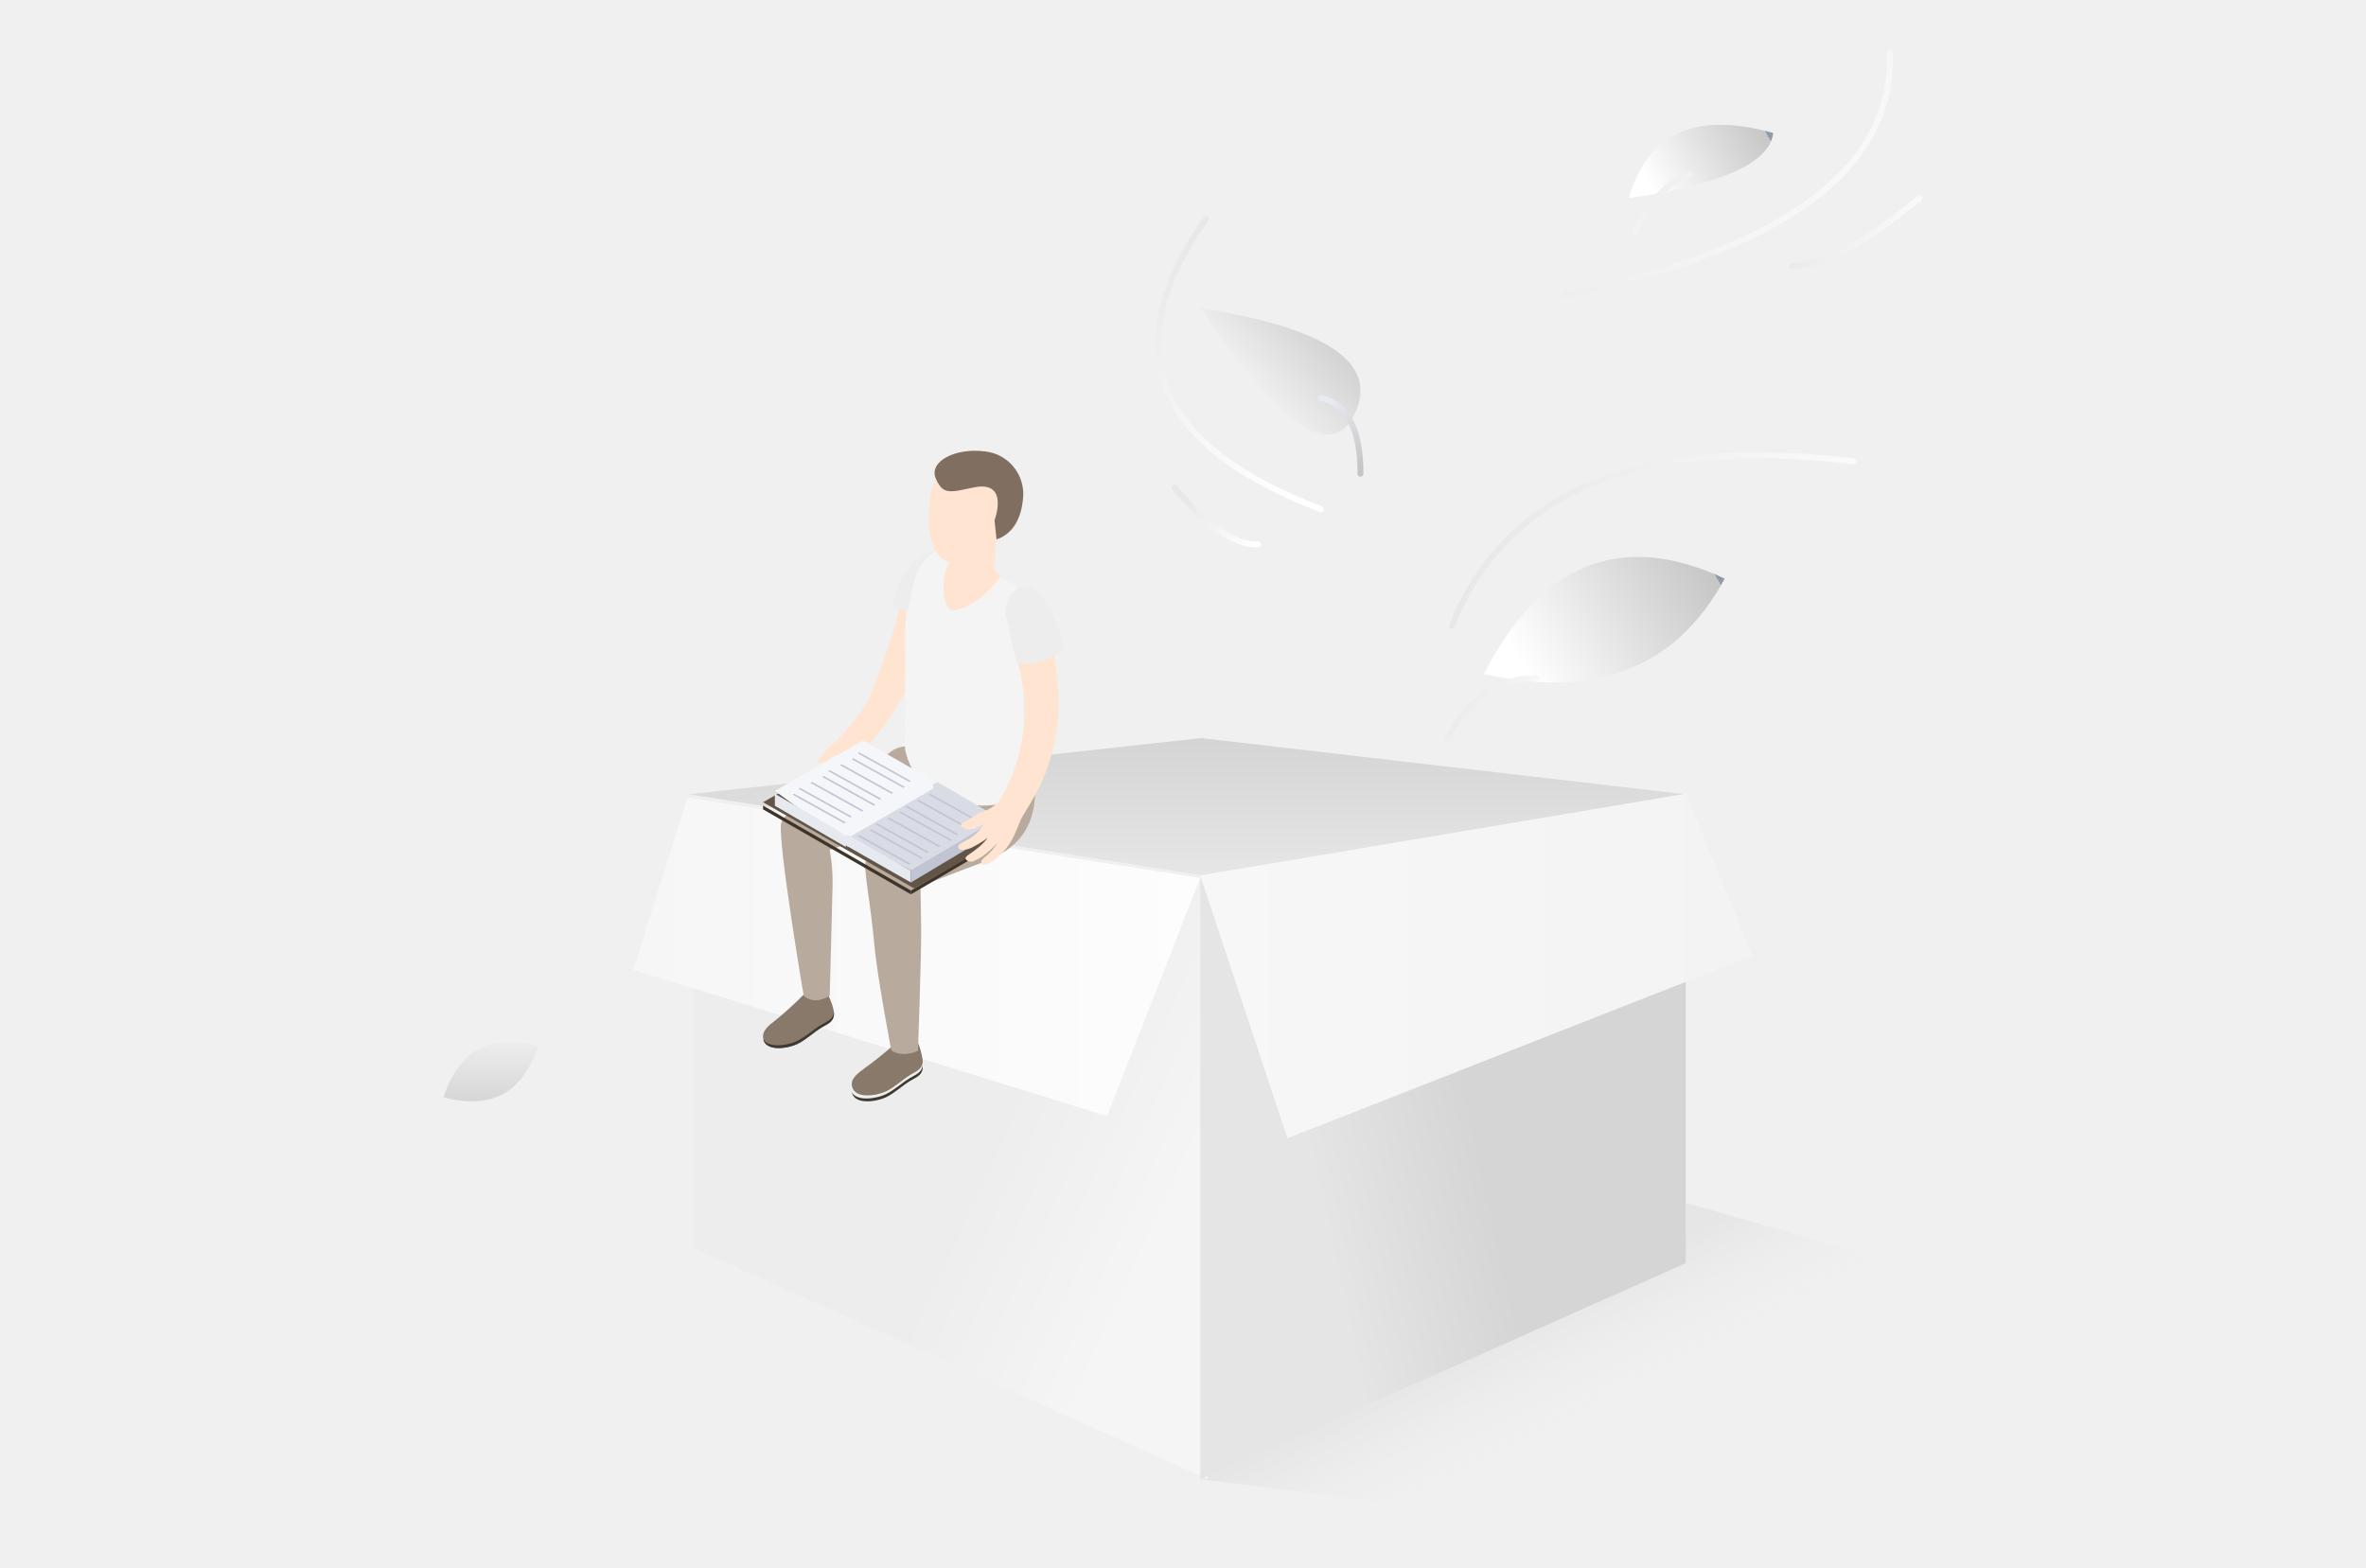
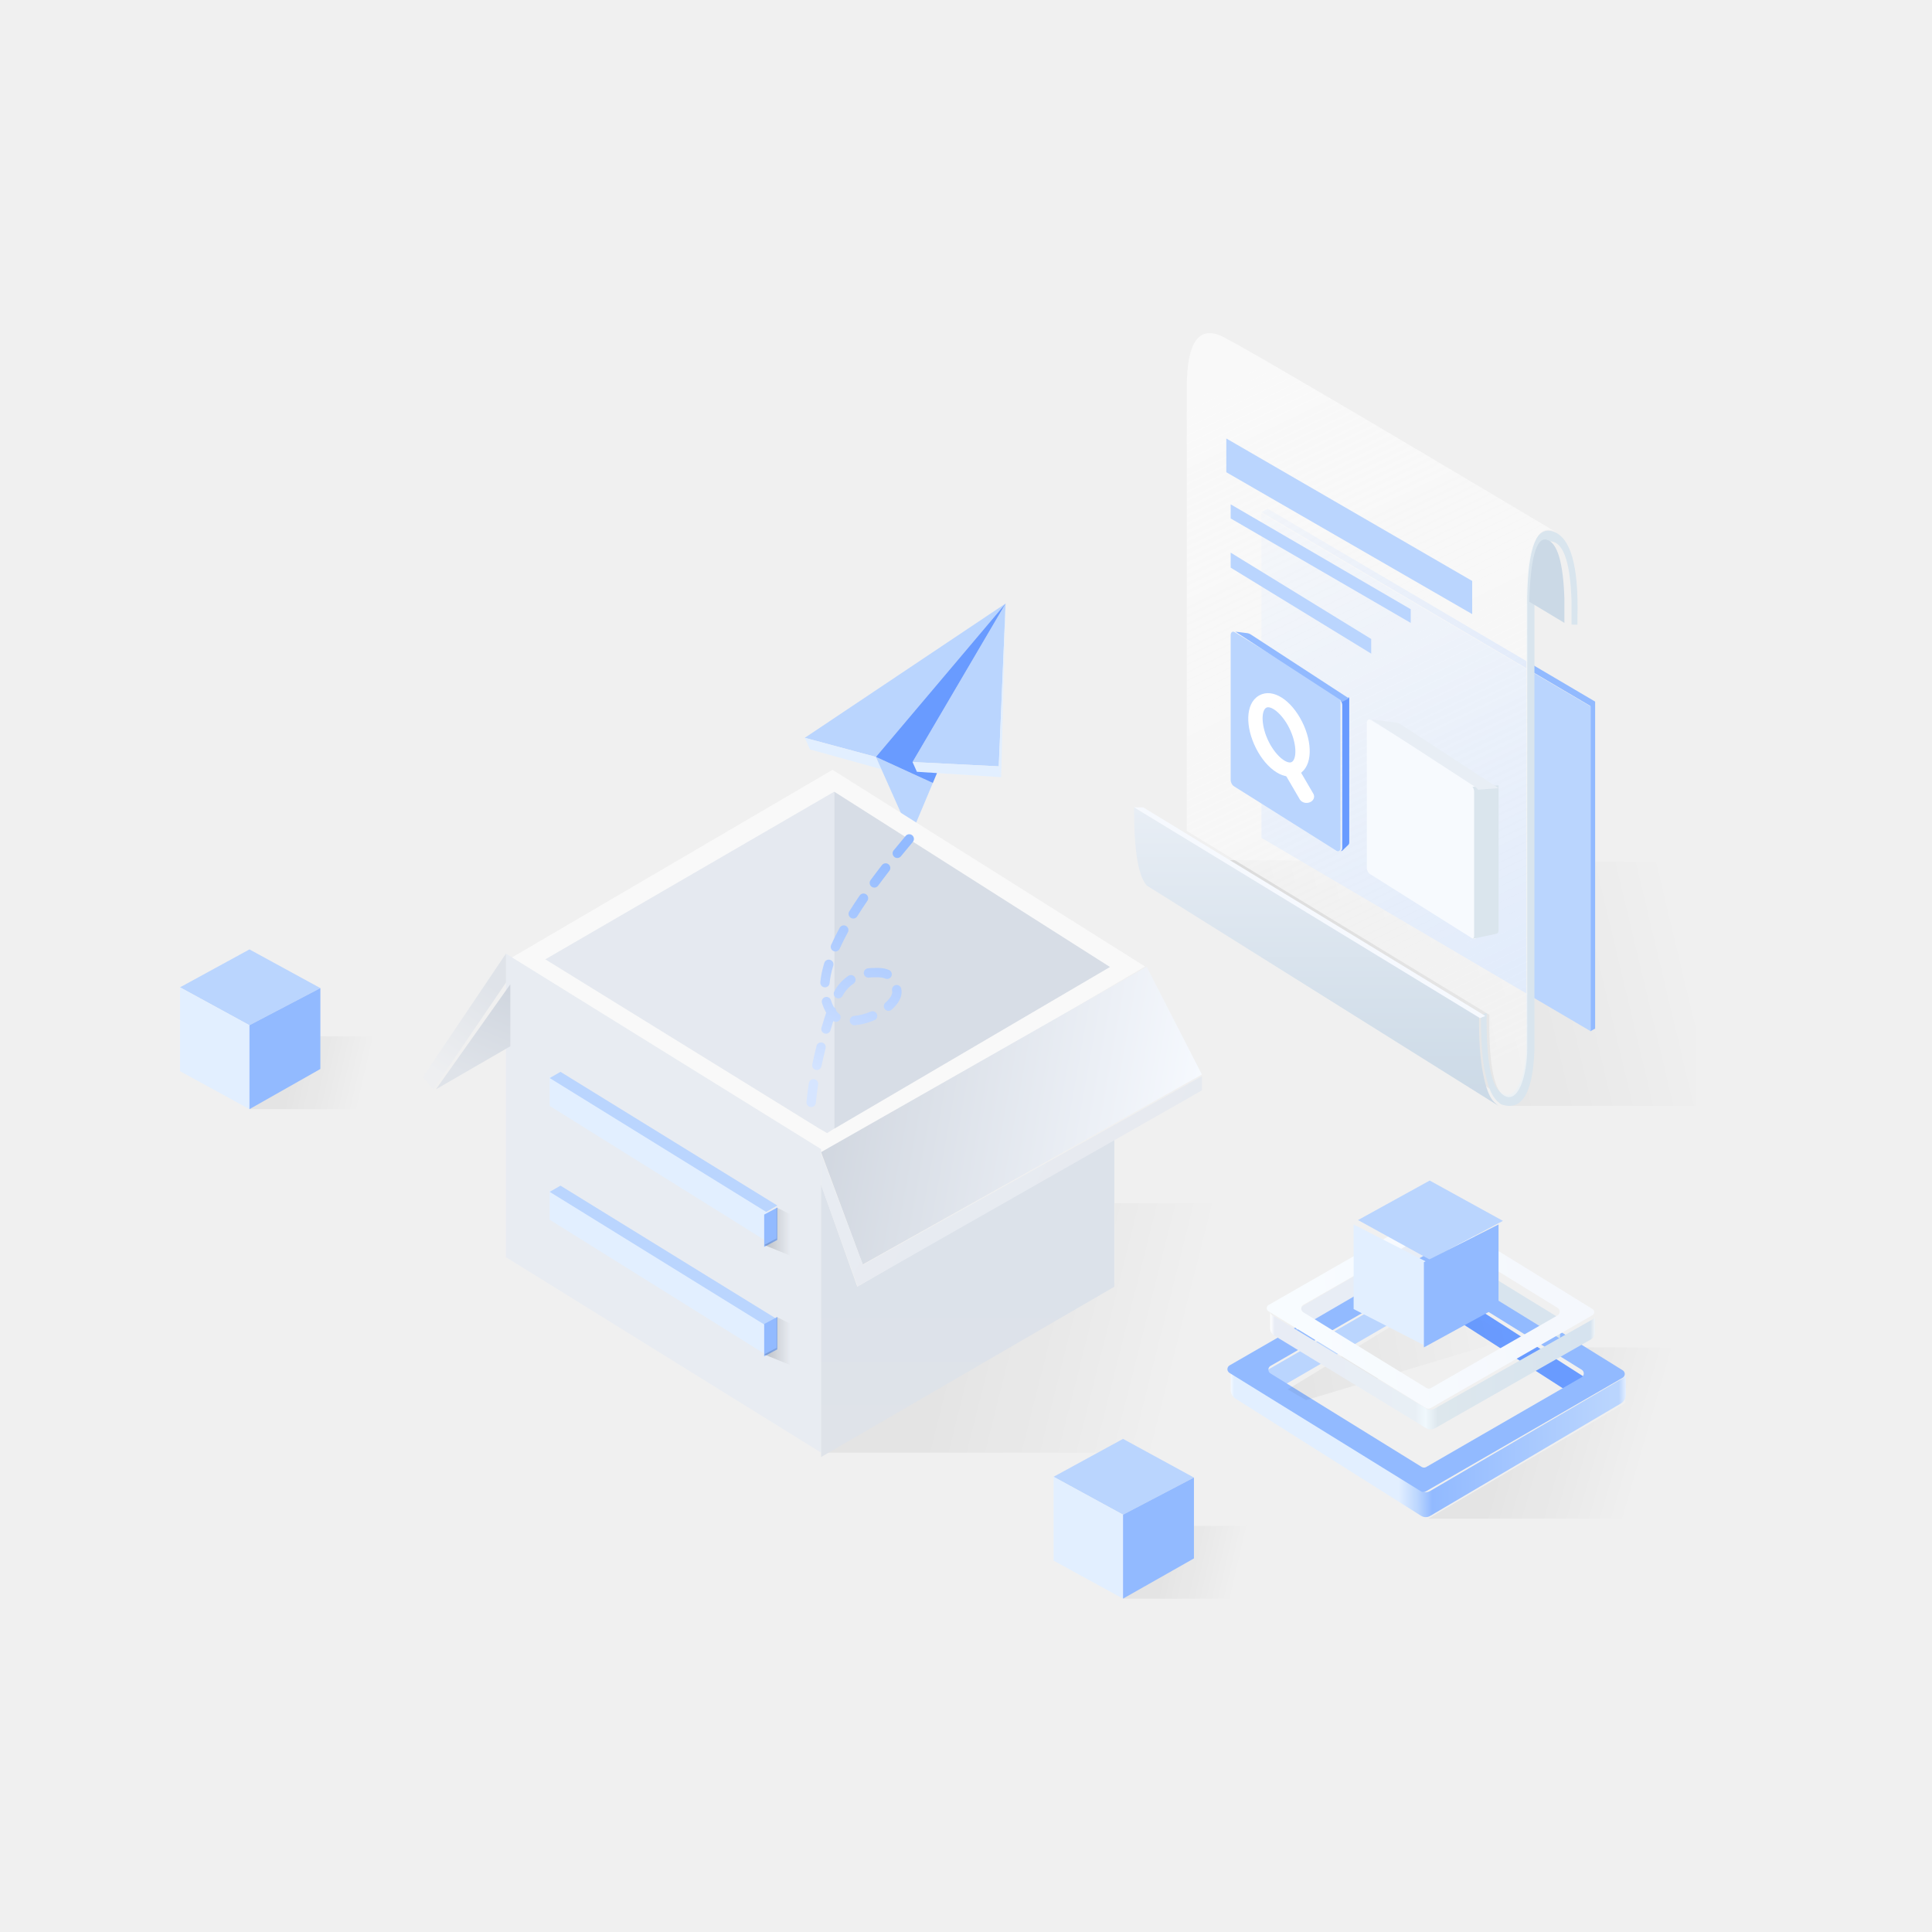
- <svg xmlns="http://www.w3.org/2000/svg" width="400px" height="265px" viewBox="0 0 400 265" version="1.1">
+ <svg xmlns="http://www.w3.org/2000/svg" width="300px" height="300px" viewBox="0 0 440 440" version="1.1">
  <defs>
-     <linearGradient x1="50%" y1="58.1%" x2="29.06%" y2="41.9%" id="linearGradient-1">
-       <stop stop-color="#F2F2F2" stop-opacity="0" offset="0%" />
-       <stop stop-color="#E4E4E4" stop-opacity="0.8" offset="100%" />
+     <linearGradient x1="0%" y1="61.454%" x2="100%" y2="50%" id="linearGradient-1">
+       <stop stop-color="#000000" stop-opacity="0.1" offset="0%" />
+       <stop stop-color="#000000" stop-opacity="0" offset="100%" />
    </linearGradient>
-     <linearGradient x1="68.701%" y1="100%" x2="37.125%" y2="0%" id="linearGradient-2">
+     <linearGradient x1="50%" y1="0%" x2="50%" y2="100%" id="linearGradient-2">
+       <stop stop-color="#E8EEF5" offset="0%" />
+       <stop stop-color="#CBD9E6" offset="100%" />
+     </linearGradient>
+     <linearGradient x1="38.347%" y1="0%" x2="61.653%" y2="100%" id="linearGradient-3">
+       <stop stop-color="#F9F9F9" offset="0%" />
+       <stop stop-color="#F9F9F9" stop-opacity="0.6" offset="100%" />
+     </linearGradient>
+     <linearGradient x1="24.464%" y1="52.016%" x2="66.706%" y2="56.877%" id="linearGradient-4">
+       <stop stop-color="#000000" stop-opacity="0.05" offset="0%" />
+       <stop stop-color="#000000" stop-opacity="0" offset="100%" />
+     </linearGradient>
+     <linearGradient x1="50%" y1="50%" x2="50%" y2="90.523%" id="linearGradient-5">
+       <stop stop-color="#DCE2EA" offset="0%" />
+       <stop stop-color="#DFE3E9" offset="100%" />
+     </linearGradient>
+     <linearGradient x1="0%" y1="40.032%" x2="100%" y2="53.987%" id="linearGradient-6">
+       <stop stop-color="#D0D6DF" offset="0%" />
+       <stop stop-color="#F7FAFF" offset="100%" />
+     </linearGradient>
+     <linearGradient x1="6.47%" y1="34.78%" x2="107.98%" y2="62.193%" id="linearGradient-7">
+       <stop stop-color="#E8ECF2" offset="0%" />
+       <stop stop-color="#E6E9EF" offset="100%" />
+     </linearGradient>
+     <linearGradient x1="66.608%" y1="15.846%" x2="33.63%" y2="95.086%" id="linearGradient-8">
+       <stop stop-color="#DFE3E9" offset="0%" />
+       <stop stop-color="#EEEFF1" offset="99.94%" />
+     </linearGradient>
+     <linearGradient x1="75.087%" y1="0%" x2="50%" y2="88.241%" id="linearGradient-9">
+       <stop stop-color="#D0D6DF" offset="0%" />
+       <stop stop-color="#DFE3E9" offset="100%" />
+     </linearGradient>
+     <linearGradient x1="20.018%" y1="50%" x2="100%" y2="50%" id="linearGradient-10">
+       <stop stop-color="#000000" stop-opacity="0.15" offset="0%" />
+       <stop stop-color="#000000" stop-opacity="0" offset="100%" />
+     </linearGradient>
+     <linearGradient x1="76.089%" y1="0%" x2="27.16%" y2="98.138%" id="linearGradient-11">
+       <stop stop-color="#92BAFF" offset="0%" />
+       <stop stop-color="#D6E5FF" offset="100%" />
+     </linearGradient>
+     <linearGradient x1="24.464%" y1="52.622%" x2="66.706%" y2="58.943%" id="linearGradient-12">
+       <stop stop-color="#000000" stop-opacity="0.05" offset="0%" />
+       <stop stop-color="#000000" stop-opacity="0" offset="100%" />
+     </linearGradient>
+     <linearGradient x1="0%" y1="45.177%" x2="100%" y2="44.932%" id="linearGradient-13">
+       <stop stop-color="#F7FBFF" offset="0%" />
+       <stop stop-color="#E2EFFF" offset="1.026%" />
+       <stop stop-color="#E2EFFF" offset="2.489%" />
+       <stop stop-color="#E2EFFF" offset="42.424%" />
+       <stop stop-color="#BAD5FE" offset="47.334%" />
+       <stop stop-color="#92BAFF" offset="50.9%" />
+       <stop stop-color="#BAD5FE" offset="96.499%" />
+       <stop stop-color="#BAD5FE" offset="98.241%" />
+       <stop stop-color="#E3EEFF" offset="100%" />
+     </linearGradient>
+     <linearGradient x1="0%" y1="57.396%" x2="100%" y2="50%" id="linearGradient-14">
+       <stop stop-color="#000000" stop-opacity="0.05" offset="0%" />
+       <stop stop-color="#000000" stop-opacity="0" offset="100%" />
+     </linearGradient>
+     <linearGradient x1="0%" y1="12.227%" x2="100%" y2="12.227%" id="linearGradient-15">
      <stop stop-color="#FFFFFF" offset="0%" />
-       <stop stop-color="#E8E8E8" offset="100%" />
+       <stop stop-color="#E8ECF5" offset="1.352%" />
+       <stop stop-color="#E8EFF5" offset="44.545%" />
+       <stop stop-color="#F0F8FD" offset="47.789%" />
+       <stop stop-color="#DDE7ED" offset="51.563%" />
+       <stop stop-color="#D6E3EF" offset="98.565%" />
+       <stop stop-color="#EFF4F7" offset="100%" />
    </linearGradient>
-     <linearGradient x1="109.293%" y1="73.391%" x2="9.178%" y2="26.609%" id="linearGradient-3">
-       <stop stop-color="#FFFFFF" offset="0%" />
-       <stop stop-color="#E8E8E8" offset="100%" />
+     <linearGradient x1="84.18%" y1="50%" x2="9.696%" y2="54.754%" id="linearGradient-16">
+       <stop stop-color="#F5F8FD" offset="0%" />
+       <stop stop-color="#F8FCFF" offset="100%" />
    </linearGradient>
-     <linearGradient x1="109.293%" y1="77.741%" x2="9.178%" y2="22.259%" id="linearGradient-4">
-       <stop stop-color="#FFFFFF" offset="0%" />
-       <stop stop-color="#E8E8E8" offset="100%" />
-     </linearGradient>
-     <linearGradient x1="109.293%" y1="64.357%" x2="9.178%" y2="35.643%" id="linearGradient-5">
-       <stop stop-color="#FFFFFF" offset="0%" />
-       <stop stop-color="#E8E8E8" offset="100%" />
-     </linearGradient>
-     <linearGradient x1="109.293%" y1="59.035%" x2="9.178%" y2="40.965%" id="linearGradient-6">
-       <stop stop-color="#FFFFFF" offset="0%" />
-       <stop stop-color="#E8E8E8" offset="100%" />
-     </linearGradient>
-     <linearGradient x1="8.415%" y1="79.569%" x2="102.03%" y2="12.723%" id="linearGradient-7">
-       <stop stop-color="#FFFFFF" offset="0%" />
-       <stop stop-color="#C6C6C6" offset="100%" />
-       <stop stop-color="#909AA9" offset="100%" />
-     </linearGradient>
-     <linearGradient x1="8.415%" y1="62.173%" x2="102.03%" y2="34.653%" id="linearGradient-8">
-       <stop stop-color="#FFFFFF" offset="0%" />
-       <stop stop-color="#C6C6C6" offset="100%" />
-       <stop stop-color="#909AA9" offset="100%" />
-     </linearGradient>
-     <linearGradient x1="8.415%" y1="62.826%" x2="102.03%" y2="33.831%" id="linearGradient-9">
-       <stop stop-color="#FFFFFF" offset="0%" />
-       <stop stop-color="#C6C6C6" offset="100%" />
-       <stop stop-color="#909AA9" offset="100%" />
-     </linearGradient>
-     <linearGradient x1="109.293%" y1="73.636%" x2="9.178%" y2="26.364%" id="linearGradient-10">
-       <stop stop-color="#FFFFFF" offset="0%" />
-       <stop stop-color="#E8E8E8" offset="100%" />
-     </linearGradient>
-     <linearGradient x1="104.522%" y1="100%" x2="12.463%" y2="0%" id="linearGradient-11">
-       <stop stop-color="#FFFFFF" offset="0%" />
-       <stop stop-color="#E8E8E8" offset="100%" />
-     </linearGradient>
-     <linearGradient x1="66.026%" y1="100%" x2="38.967%" y2="0%" id="linearGradient-12">
-       <stop stop-color="#C6C6C6" offset="0%" />
-       <stop stop-color="#E7EAF0" offset="100%" />
-     </linearGradient>
-     <linearGradient x1="50%" y1="0%" x2="50%" y2="100%" id="linearGradient-13">
-       <stop stop-color="#EDEDED" offset="0%" />
-       <stop stop-color="#D6D6D6" offset="100%" />
-     </linearGradient>
-     <linearGradient x1="57.781%" y1="50%" x2="88.204%" y2="68.504%" id="linearGradient-14">
-       <stop stop-color="#EDEDED" offset="0%" />
-       <stop stop-color="#F6F5F5" offset="100%" />
-     </linearGradient>
-     <linearGradient x1="24.656%" y1="59.938%" x2="57.275%" y2="50%" id="linearGradient-15">
-       <stop stop-color="#E6E5E5" offset="0%" />
-       <stop stop-color="#D5D5D5" offset="100%" />
-     </linearGradient>
-     <linearGradient x1="58.15%" y1="142.041%" x2="58.15%" y2="-46.437%" id="linearGradient-16">
-       <stop stop-color="#EEEEEE" offset="0%" />
-       <stop stop-color="#CCCCCC" offset="100%" />
-     </linearGradient>
-     <linearGradient x1="100%" y1="50%" x2="0.093%" y2="50%" id="linearGradient-17">
-       <stop stop-color="#FDFDFD" offset="0.093%" />
-       <stop stop-color="#F6F6F6" offset="100%" />
-     </linearGradient>
-     <linearGradient x1="0%" y1="50%" x2="100%" y2="50%" id="linearGradient-18">
-       <stop stop-color="#F7F7F7" offset="0%" />
-       <stop stop-color="#F3F3F3" offset="100%" />
+     <linearGradient x1="24.464%" y1="51.673%" x2="66.706%" y2="55.707%" id="linearGradient-17">
+       <stop stop-color="#000000" stop-opacity="0.05" offset="0%" />
+       <stop stop-color="#000000" stop-opacity="0" offset="100%" />
    </linearGradient>
  </defs>
-   <g id="页面规范" stroke="none" stroke-width="1" fill="none" fill-rule="evenodd">
-     <g id="页面规范/空状态/暂无数据" transform="translate(-640, -352)">
-       <g id="编组-3" transform="translate(640, 352)">
-         <rect id="矩形" x="0" y="0" width="400" height="260" />
-         <polygon id="路径-2" fill="url(#linearGradient-1)" points="203.002 250.096 314.507 264.5 354.864 223.392 284.995 203.377" />
-         <g id="编组-50" transform="translate(75, 9)">
-           <g id="编组-2" transform="translate(120.7917, 0)">
-             <path d="M8.051,28.066 C-7.244,49.968 -0.747,66.315 27.542,77.107" id="路径-2" stroke="url(#linearGradient-2)" stroke-linecap="round" />
-             <path d="M2.788,73.417 C7.965,79.851 12.668,83.067 16.897,83.067" id="路径-3" stroke="url(#linearGradient-3)" stroke-linecap="round" />
-             <path d="M123.697,0 C124.389,19.467 106.096,33.098 68.816,40.893" id="路径-4" stroke="url(#linearGradient-4)" stroke-linecap="round" />
-             <path d="M128.669,24.496 C119.523,32.162 112.37,35.995 107.21,35.995" id="路径-5" stroke="url(#linearGradient-5)" stroke-linecap="round" />
-             <path d="M117.529,69.008 C81.528,64.662 58.903,73.933 49.653,96.821" id="路径-6" stroke="url(#linearGradient-6)" stroke-linecap="round" />
-             <path d="M7.211,43.11 C28.478,46.442 37.183,52.326 33.327,60.762 C29.47,69.199 20.765,63.315 7.211,43.11 Z" id="路径-7" fill="url(#linearGradient-7)" fill-rule="nonzero" />
-             <path d="M79.591,24.496 C82.703,13.48 90.835,9.808 103.987,13.48 C103.42,18.534 95.288,22.206 79.591,24.496 Z" id="路径-8" fill="url(#linearGradient-8)" fill-rule="nonzero" />
-             <path d="M55.07,104.967 C64.782,86.078 78.355,80.699 95.789,88.83 C87.657,103.875 74.084,109.253 55.07,104.967 Z" id="路径-9" fill="url(#linearGradient-9)" fill-rule="nonzero" />
-             <path d="M48.906,116.007 C52.517,109.114 57.53,105.667 63.944,105.667" id="路径-12" stroke="url(#linearGradient-10)" stroke-linecap="round" />
-             <path d="M80.566,30.246 C82.946,25.144 86.078,21.878 89.962,20.447" id="路径-10" stroke="url(#linearGradient-11)" stroke-linecap="round" />
-             <path d="M27.542,58.271 C31.99,59.302 34.214,63.58 34.214,71.106" id="路径-11" stroke="url(#linearGradient-12)" stroke-linecap="round" />
-           </g>
-           <path d="M10.038,175.995 C5.631,178.382 0,176.514 0,176.514 C0,176.514 1.513,170.777 5.919,168.389 C10.326,166.004 15.957,167.872 15.957,167.872 C15.957,167.872 14.444,173.609 10.038,175.995 Z" id="路径" fill="url(#linearGradient-13)" fill-rule="nonzero" />
-           <g id="编组-49" transform="translate(32.06735, 115.7948)" fill-rule="nonzero">
-             <polygon id="路径" fill="url(#linearGradient-14)" points="10.024 10.024 10.024 86.139 97.108 125.301 97.108 23.73" />
-             <polygon id="路径" fill="url(#linearGradient-15)" points="177.928 10.024 95.855 23.73 95.855 125.301 177.928 88.788" />
-             <polygon id="路径" fill="url(#linearGradient-16)" points="95.995 0 9.398 9.508 95.995 23.181 177.928 9.508" />
-             <polygon id="路径" fill="url(#linearGradient-17)" points="9.166 10.024 0 39.183 80.091 63.904 95.855 23.649" />
-             <polygon id="路径" fill="url(#linearGradient-18)" points="95.855 23.251 110.6 67.663 189.205 36.788 177.949 9.398" />
-           </g>
-           <g id="编组" transform="translate(54, 67.21423)" fill-rule="nonzero">
-             <path d="M21.894,44.461 C20.063,47.402 18.131,49.378 15.674,51.845 C15.322,52.191 14.427,51.891 14.04,51.781 C13.342,51.585 12.936,51.319 12.179,51.608 C11.756,51.8 11.345,52.018 10.95,52.26 C10.34,52.596 9.683,52.845 9,53 C9.214,52.601 9.453,52.215 9.716,51.845 C10.837,50.262 12.477,49.158 13.747,47.679 C15.113,46.107 16.359,44.44 17.475,42.693 C19.026,39.608 20.713,34.472 21.411,32.438 C22.604,29.006 23.719,23.928 24.572,21.548 C25.425,19.167 26.958,18.341 28.467,18.081 C30.256,17.775 31.335,18.295 30.906,20.317 C30.16,23.876 26.534,37.638 21.894,44.461 Z" id="路径" fill="#FFE5D1" />
-             <path d="M26.054,100.001 C24.613,101.108 22.491,100.1 22.383,100.205 C20.691,101.721 18.918,103.149 17.07,104.484 C16.172,105.17 14.783,106.083 15.029,107.395 C15.48,109.742 19.363,109.022 20.827,108.303 C22.291,107.583 23.492,106.393 24.876,105.535 C25.865,104.938 26.837,104.633 26.992,103.421 C27.089,102.718 26.305,99.951 26.054,100.001 Z" id="路径" fill="#88796A" />
-             <path d="M26.978,104 C26.789,105.154 25.83,105.474 24.836,106.059 C23.424,106.909 22.178,108.124 20.708,108.819 C19.347,109.482 15.953,110.139 15,108.466 C15.517,110.724 19.353,110.017 20.805,109.305 C22.258,108.593 23.481,107.401 24.871,106.545 C25.864,105.949 26.841,105.645 26.996,104.436 C27.005,104.291 26.999,104.144 26.978,104 Z" id="路径" fill="#403932" />
-             <path d="M10.879,92.007 C9.444,93.184 6.923,91.898 6.814,92.007 C5.318,93.535 3.734,94.974 2.07,96.315 C1.172,97.022 -0.217,97.969 0.029,99.337 C0.48,101.772 4.362,101.02 5.831,100.279 C7.3,99.538 8.489,98.297 9.879,97.406 C10.868,96.792 11.839,96.47 11.994,95.218 C12.085,94.483 11.136,91.978 10.879,92.007 Z" id="路径" fill="#88796A" />
-             <path d="M11.978,95 C11.788,96.158 10.829,96.472 9.836,97.063 C8.423,97.906 7.177,99.125 5.708,99.82 C4.347,100.482 0.953,101.138 0,99.467 C0.523,101.723 4.352,101.017 5.805,100.311 C7.258,99.605 8.481,98.408 9.87,97.553 C10.864,96.963 11.84,96.654 11.995,95.452 C12.005,95.301 12,95.15 11.978,95 Z" id="路径" fill="#403932" />
-             <path d="M45.665,53.541 C47.297,63.728 42.741,67.527 36.893,69.695 C32.659,71.25 26.606,73.646 26.606,73.646 C26.606,73.646 26.688,75.885 26.735,80.899 C26.776,85.318 26.197,101.454 26.197,101.454 C26.197,101.454 23.758,102.717 21.688,101.402 C21.688,101.402 19.314,89.041 18.811,83.471 C18.126,75.908 16.968,70.964 17.354,69.339 C17.694,67.901 25.963,63.839 28.583,61.665 L11.267,67.469 C11.611,69.346 11.777,71.252 11.764,73.161 C11.606,79.158 11.278,92.138 11.278,92.138 C11.278,92.138 8.898,93.856 6.875,92.173 C6.875,92.173 2.518,66.457 3.044,63.068 C3.547,59.836 18.834,53.237 21.495,50.964 C22.448,50.194 23.682,49.863 24.893,50.052 L45.665,53.541 Z" id="路径" fill="#B8AB9D" />
-             <path d="M39.335,15 C39.335,15 39.099,19.814 39.2,20.22 C39.302,20.626 41.342,22.059 41.938,22.54 C42.533,23.021 38.711,26.936 36.879,27.812 C35.047,28.688 29.139,26.38 29.01,23.393 C28.881,20.406 30.022,17.906 30.921,17.778 C31.82,17.651 39.335,15 39.335,15 Z" id="路径" fill="#FFE5D1" />
-             <path d="M40.13,21.295 C40.13,21.295 36.615,26.577 31.678,27.058 C30.125,25.527 29.985,20.069 32.134,18.325 C32.134,18.325 30.16,16.729 28.807,17.04 C27.355,17.92 26.273,19.302 25.767,20.925 C24.509,24.547 23.914,28.366 24.01,32.199 C24.092,37.37 24.01,50.44 24.01,50.44 C24.01,50.44 24.748,55.434 29.194,57.923 C32.752,59.935 36.941,60.512 40.909,59.537 C43.404,58.95 44.33,57.553 45.191,55.739 C44.968,52.118 43.533,44.659 44.136,40.105 C44.74,35.551 45.7,32.147 45.952,28.461 C46.204,24.775 45.466,24.858 43.609,23.543 C42.505,22.711 41.342,21.959 40.13,21.295 L40.13,21.295 Z" id="路径" fill="#F4F4F4" />
-             <polygon id="路径" fill="#3F3429" points="41 65 40.994 65.639 25 75 25 74.361" />
-             <polygon id="路径" fill="#3F3429" points="25 74.365 25 75 0 60.635 0.006 60" />
-             <polygon id="路径" fill="#625547" points="42 64.568 25.556 74 0 59.432 16.438 50" />
-             <polygon id="路径" fill="#DADCE5" points="40 62.182 25.058 71 14 65.175 29.474 56" />
-             <path d="M28.703,56.519 L29,57.787 L13.578,66 L2,57.517 L16.897,49 L27.629,55.097 C28.174,55.402 28.563,55.918 28.703,56.519 L28.703,56.519 Z" id="路径" fill="#F4F6F9" />
-             <polygon id="路径" fill="#DADCE5" points="29 57 28.994 58.942 14.317 67 14 65.678" />
-             <path d="M25,71.012 L25,73 L13,66.154 L13,66.154 C12.997,65.742 13.219,65.36 13.58,65.154 C13.941,64.948 14.386,64.949 14.746,65.157 L25,71.012 Z" id="路径" fill="#E6E9EF" />
-             <path d="M14,66.063 L14,67 L2,60.026 L2,58 L13.063,64.432 C13.643,64.768 14,65.39 14,66.063 Z" id="路径" fill="#E6E9EF" />
-             <polygon id="路径" fill="#C1C4D3" points="24 56.849 23.727 57 15 52.157 15.14 52.078 15.273 52" />
-             <polygon id="路径" fill="#C1C4D3" points="25 55.843 24.727 56 16 51.151 16.134 51.078 16.273 51" />
-             <polygon id="路径" fill="#C1C4D3" points="22 57.844 21.715 58 13 53.156 13.145 53.078 13.285 53" />
-             <polygon id="路径" fill="#C1C4D3" points="20 58.843 19.721 59 11 54.151 11.134 54.078 11.273 54" />
-             <polygon id="路径" fill="#C1C4D3" points="19 59.843 18.721 60 10 55.157 10.139 55.078 10.279 55" />
-             <polygon id="路径" fill="#C1C4D3" points="17 60.844 16.721 61 8 56.156 8.145 56.078 8.285 56" />
-             <polygon id="路径" fill="#C1C4D3" points="15 61.843 14.721 62 6 57.151 6.139 57.073 6.279 57" />
-             <polygon id="路径" fill="#C1C4D3" points="14 62.838 13.721 63 5 58.156 5.139 58.078 5.279 58" />
-             <polygon id="路径" fill="#C1C4D3" points="37 62.849 36.721 63 28 58.151 28.14 58.073 28.279 58" />
-             <polygon id="路径" fill="#C1C4D3" points="35 63.843 34.715 64 26 59.157 26.139 59.078 26.279 59" />
-             <polygon id="路径" fill="#C1C4D3" points="33 64.843 32.727 65 24 60.157 24.14 60.078 24.279 60" />
-             <polygon id="路径" fill="#C1C4D3" points="32 65.849 31.727 66 23 61.151 23.145 61.073 23.279 61" />
-             <polygon id="路径" fill="#C1C4D3" points="28 67.843 27.727 68 19 63.157 19.134 63.078 19.273 63" />
-             <polygon id="路径" fill="#C1C4D3" points="30 66.843 29.715 67 21 62.157 21.139 62.078 21.279 62" />
-             <polygon id="路径" fill="#C1C4D3" points="27 68.843 26.727 69 18 64.151 18.14 64.073 18.279 64" />
-             <polygon id="路径" fill="#C1C4D3" points="25 69.843 24.715 70 16 65.157 16.139 65.078 16.285 65" />
-             <polygon id="路径" fill="#C1C4D3" points="40 62 40 64.015 25 73 25 70.985" />
-             <path d="M34.357,62.577 C35.243,62.155 35.889,61.513 37.181,61.009 C38.085,60.731 38.906,60.247 39.575,59.598 C40.454,58.759 41.902,55.595 42.937,52.505 C43.967,49.024 44.372,45.399 44.134,41.786 C43.697,37.453 42.082,31.373 41.675,28.908 C41.268,26.444 42.1,25.437 43.296,24.506 C44.703,23.43 46.647,23.927 47.682,27.398 C49.022,32.228 49.799,37.188 49.998,42.185 C50.039,45.896 49.447,49.588 48.245,53.113 C47.162,56.387 45.75,58.742 43.937,61.698 C43.446,62.502 43.284,63.219 42.531,64.862 C41.8,66.513 40.667,67.968 39.228,69.103 C37.965,69.982 37.367,70.103 37.074,69.936 C36.78,69.768 36.774,69.357 37.307,68.871 C38.2,68.192 38.962,67.366 39.557,66.43 C39.557,66.43 38.456,67.5 37.732,68.084 C37.091,68.608 36.381,69.046 35.62,69.386 C34.884,69.698 33.854,69.097 34.381,68.611 C34.908,68.125 35.44,67.899 36.493,67.014 C37.056,66.55 37.558,66.022 37.989,65.441 C37.251,65.99 36.469,66.481 35.65,66.91 C35.01,67.298 34.268,67.499 33.513,67.489 C33.124,67.489 32.652,66.951 33.382,66.436 C34.112,65.921 35.069,65.661 36.176,64.59 C36.984,63.815 37.439,63.161 37.211,63.144 C36.984,63.127 36.547,63.618 35.602,63.908 C34.656,64.197 33.639,63.908 33.519,63.433 C33.4,62.959 33.472,62.999 34.357,62.577 Z" id="路径" fill="#FFE5D1" />
-             <path d="M28.314,7.514 L28.314,7.514 C28.916,3.706 31.71,0.814 35.707,1.009 C37.76,1.122 39.683,2.034 41.049,3.544 C42.415,5.053 43.112,7.036 42.985,9.052 C42.852,11.396 41.609,13.543 39.626,14.853 C39.491,15.43 39.289,15.99 39.024,16.521 C37.609,18.147 33.335,19.153 32.101,18.981 C30.524,18.756 29.693,18.112 28.916,16.414 C27.574,13.399 28.019,9.401 28.314,7.514 Z" id="路径" fill="#FFE5D1" />
-             <path d="M39.481,15 L39.481,15 L39.133,11.758 C39.133,11.758 41.757,4.899 35.562,6.214 C31.477,7.085 30.428,7.46 29.207,4.691 C27.986,1.922 32.35,-0.576 37.558,0.117 C41.276,0.512 44.075,3.721 43.998,7.501 C43.884,9.543 43.314,13.667 39.481,15 Z" id="路径" fill="#806F61" />
-             <path d="M51,33.365 C51,33.365 47.377,36.815 43.087,35.82 C42.475,35.421 41,27.355 41,27.355 C41,27.355 41,22.885 44.58,23.002 C48.16,23.119 51,33.365 51,33.365 Z" id="路径" fill="#EDEDED" />
-             <path d="M24.524,27 C24.524,27 22.739,26.915 22,25.867 C22.133,24.123 24.414,17.493 29,17 C27.743,17.857 26.745,19.031 26.112,20.398 C25.298,22.413 24.524,27 24.524,27 Z" id="路径" fill="#EDEDED" />
-           </g>
+   <g id="暂无数据" stroke="none" stroke-width="1" fill="none" fill-rule="evenodd">
+     <g id="编组" transform="translate(41, 76)">
+       <g id="编组-3" transform="translate(217.1185, 0)">
+         <path d="M86.361,175.861 L128.163,175.861 C128.163,138.853 128.163,120.35 128.163,120.35 C128.163,120.35 89.163,120.187 11.163,119.861 L86.361,175.861 Z" id="路径-11备份" fill="url(#linearGradient-1)" />
+         <polygon id="路径-53" fill="#92BAFF" points="30.589 39.861 105.163 83.781 105.163 158.261 104.071 158.861 104.071 84.775 29.163 40.658" />
+         <polygon id="路径-53备份" fill="#BAD5FE" points="29.163 40.861 104.163 84.902 104.163 158.861 29.163 114.819" />
+         <path d="M83.163,175.861 C29.745,142.397 3.036,125.665 3.036,125.665 C1.083,123.454 0.126,117.519 0.164,107.861 L78.73,155.339 C78.672,160.856 78.98,165.286 79.652,168.63 C80.092,170.821 80.661,172.804 81.529,174.193 C81.834,174.681 82.378,175.236 83.163,175.861 Z" id="路径-51" fill="url(#linearGradient-2)" />
+         <path d="M80.121,168.336 C80.777,171.241 81.479,173.997 83.763,175.507 C88.446,177.156 90.971,173.042 91.338,163.162 L91.338,62.104 C91.565,51.649 92.959,46.736 95.522,47.364 C98.085,47.992 99.507,52.468 99.787,60.792 L99.787,66.249 L101.133,66.278 L101.133,64.604 C101.426,52.991 99.614,46.487 95.698,45.092 C91.782,43.696 89.705,48.63 89.468,59.894 C89.468,124.045 89.468,158.162 89.468,162.245 C89.468,168.369 87.283,175.184 83.763,172.868 C81.417,171.325 80.313,165.266 80.452,154.692 L79.164,155.154 C79.145,161.037 79.464,165.431 80.121,168.336 Z" id="路径" fill="#D9E5EE" />
+         <path d="M90.163,61.044 C90.435,51.178 91.756,46.3 94.117,46.912 C96.548,47.542 97.897,52.033 98.163,60.385 L98.163,65.861 L90.163,61.044 Z" id="路径" fill="#CBD9E6" />
+         <path d="M95.67,44.911 C91.92,43.508 89.931,48.469 89.704,59.795 C89.704,124.302 89.704,158.608 89.704,162.713 C89.704,168.872 87.611,175.724 84.24,173.395 C81.994,171.843 80.936,165.751 81.069,155.118 L12.163,113.254 L12.163,12.344 C12.163,1.751 14.969,-2.1 20.58,0.79 C26.191,3.681 51.508,18.525 96.163,45.132 L95.67,44.911 Z" id="路径" fill="url(#linearGradient-3)" />
+         <polygon id="路径-52" fill="#F6F9FE" points="78.918 155.861 80.163 155.39 2.253 107.881 0.163 107.861" />
+         <path d="M53.163,121.644 L53.163,88.653 C53.163,88.017 53.547,87.699 54.019,87.943 C54.041,87.954 54.063,87.966 54.084,87.98 L78.163,102.863 L78.163,137.061 C78.163,137.703 77.776,138.024 77.299,137.778 C77.275,137.765 77.251,137.752 77.227,137.737 L53.87,123.044 C53.471,122.792 53.163,122.184 53.163,121.644 Z" id="路径-54" fill="#F7FAFE" />
+         <path d="M77.163,137.861 C77.305,137.792 77.408,137.713 77.473,137.622 C77.538,137.531 77.582,137.387 77.605,137.191 L77.605,104.158 C77.574,103.938 77.535,103.769 77.487,103.651 C77.44,103.534 77.35,103.382 77.218,103.197 L82.923,102.874 L83.163,102.861 L83.163,103.22 L83.163,135.963 C83.163,136.328 82.977,136.591 82.675,136.656 L77.605,137.74 L77.163,137.861 Z" id="路径-55" fill="#DAE5ED" />
+         <path d="M54.163,87.861 L54.334,87.93 L78.022,103.336 C78.123,103.41 78.203,103.479 78.26,103.543 C78.318,103.607 78.394,103.713 78.489,103.861 L82.979,103.514 L83.163,103.5 L82.807,103.268 L60.815,88.923 C60.532,88.739 60.247,88.626 59.975,88.591 L54.41,87.88 L54.163,87.861 Z" id="路径-56" fill="#E8EEF5" />
+         <path d="M22.163,101.644 L22.163,68.653 C22.163,68.017 22.547,67.699 23.019,67.943 C23.041,67.954 23.063,67.966 23.084,67.98 L47.163,82.863 L47.163,117.061 C47.163,117.703 46.776,118.024 46.299,117.778 C46.275,117.765 46.251,117.752 46.227,117.737 L22.87,103.044 C22.471,102.792 22.163,102.184 22.163,101.644 Z" id="路径-54" fill="#BAD5FE" />
+         <path d="M47.163,117.861 C47.295,117.793 47.391,117.714 47.451,117.624 C47.511,117.534 47.552,117.392 47.573,117.198 L47.573,84.506 C47.545,84.288 47.508,84.121 47.464,84.005 C47.42,83.888 47.337,83.738 47.214,83.555 L48.94,82.874 L49.163,82.861 L49.163,83.216 L49.163,115.848 C49.163,116.078 49.093,116.272 48.963,116.397 L47.573,117.741 L47.163,117.861 Z" id="路径-55" fill="#699BFF" />
+         <path d="M23.163,67.861 L23.334,67.93 L47.044,83.336 C47.145,83.41 47.225,83.479 47.282,83.543 C47.34,83.607 47.417,83.713 47.512,83.861 L48.979,83.122 L49.163,83.108 L48.807,82.875 L26.796,68.532 C26.512,68.347 26.226,68.234 25.953,68.2 L23.41,67.88 L23.163,67.861 Z" id="路径-56" fill="#92BAFF" />
+         <polygon id="路径-57" fill="#BAD5FE" points="21.163 23.861 21.163 31.548 77.163 63.861 77.163 56.307" />
+         <polygon id="路径-57备份" fill="#BAD5FE" points="22.163 38.861 22.163 42.075 63.163 65.861 63.163 62.748" />
+         <polygon id="路径-57备份-2" fill="#BAD5FE" points="22.163 49.861 22.163 53.279 54.163 72.861 54.163 69.526" />
+         <path d="M28.514,82.464 C25.489,84.299 25.489,89.56 27.907,94.368 C30.368,99.26 34.616,102.196 37.813,100.257 C40.837,98.422 40.837,93.162 38.419,88.354 C36.005,83.554 31.87,80.637 28.696,82.36 L28.514,82.464 Z M35.483,89.772 C37.249,93.284 37.249,96.826 36.09,97.529 C35.102,98.128 32.567,96.377 30.843,92.95 C29.077,89.438 29.077,85.896 30.237,85.192 C31.225,84.593 33.759,86.344 35.483,89.772 Z" id="椭圆形" fill="#FFFFFF" fill-rule="nonzero" />
+         <path d="M35.125,98.011 C35.928,97.677 36.89,97.919 37.351,98.55 L37.432,98.673 L40.985,104.762 C41.406,105.483 41.055,106.355 40.202,106.711 C39.398,107.045 38.436,106.802 37.975,106.171 L37.895,106.049 L34.341,99.959 C33.92,99.238 34.271,98.366 35.125,98.011 Z" id="路径-58" fill="#FFFFFF" fill-rule="nonzero" />
+       </g>
+       <g id="编组-2" transform="translate(55.28176, 61.43667)">
+         <path d="M90.716,193.395 L215.326,193.395 C215.326,155.513 215.326,136.573 215.326,136.573 C215.326,136.573 196.074,136.573 157.571,136.573 L157.571,154.6 L90.716,193.395 Z" id="路径-11" fill="url(#linearGradient-4)" />
+         <polygon id="路径-59" fill="#BAD5FE" transform="translate(123.9495, 22.11124) rotate(-24) translate(-123.9495, -22.11124) " points="140.975 5.488 124.46 38.735 106.924 29.85" />
+         <polygon id="路径-60" fill="#E2EFFF" transform="translate(121.864, 37.72941) rotate(-24) translate(-121.864, -37.72941) " points="113.096 32.049 113.096 34.482 130.122 43.41 130.632 40.933" />
+         <polygon id="路径-61" fill="#BAD5FE" transform="translate(112.0236, 20.12287) rotate(-24) translate(-112.0236, -20.12287) " points="139.136 10.167 84.912 19.515 97.94 30.079" />
+         <polygon id="路径-62" fill="#E2EFFF" transform="translate(95.73197, 34.17278) rotate(-24) translate(-95.73197, -34.17278) " points="89.218 27.357 89.218 30.248 102.246 40.989 102.246 37.92" />
+         <polygon id="路径" fill="#BAD5FE" transform="translate(111.4865, 41.9543) rotate(-24) translate(-111.4865, -41.9543) " points="106.773 32.185 106.773 51.724 116.2 42.876" />
+         <polygon id="路径" fill="#699BFF" transform="translate(120.1487, 22.35651) rotate(-24) translate(-120.1487, -22.35651) " points="108.978 37.658 110.758 35.982 106.695 33.85 106.695 31.417 140.746 7.055 99.551 26.967" />
+         <polygon id="路径-63" fill="#E2EFFF" transform="translate(132.2302, 19.7801) rotate(-24) translate(-132.2302, -19.7801) " points="124.228 35.165 123.717 37.642 140.743 1.918" />
+         <polygon id="路径-39" fill="#F9F9F9" points="19.938 80.839 91.247 125.607 164.485 82.679 93.321 37.881" />
+         <polygon id="路径-41" fill="#E8ECF2" points="90.716 193.395 18.941 148.879 18.941 79.751 90.716 124.266" />
+         <polygon id="路径-41备份" fill="url(#linearGradient-5)" points="90.716 194.392 157.507 155.603 157.507 121.62 98.961 155.603 90.716 132.369" />
+         <polygon id="路径-42" fill="url(#linearGradient-6)" points="164.869 82.741 177.445 107.274 100.209 150.529 90.716 124.953" />
+         <polygon id="路径-43" fill="url(#linearGradient-7)" points="177.445 110.894 177.445 107.663 100.254 150.644 90.716 125.407 90.716 132.45 99.054 155.513" />
+         <polygon id="路径-44" fill="#E5E9F0" points="93.707 42.866 93.707 119.585 92.085 120.623 90.163 119.502 27.913 81.044" />
+         <polygon id="路径-45" fill="#D7DDE6" points="93.707 42.866 93.707 119.626 156.51 82.788" />
+         <polygon id="路径-46" fill="url(#linearGradient-8)" points="18.941 79.751 0 107.877 2.406 110.654 18.941 86.353" />
+         <polygon id="路径-47" fill="url(#linearGradient-9)" points="2.991 110.654 19.938 100.849 19.938 86.729" />
+         <polygon id="路径-48" fill="#E2EFFF" points="28.91 133.582 28.91 140.348 78.754 171.464 78.754 164.665" />
+         <polygon id="路径-49" fill="#BAD5FE" points="28.91 134.001 31.366 132.585 80.747 163.029 78.214 164.485" />
+         <polygon id="路径-50" fill="#92BAFF" points="77.757 164.1 80.747 162.492 80.747 169.873 77.757 171.464" />
+         <polygon id="路径-11" fill="url(#linearGradient-10)" points="77.757 171.032 83.738 173.457 83.738 164.022 80.568 162.492 80.568 169.518" />
+         <polygon id="路径-48" fill="#E2EFFF" points="28.91 107.663 28.91 114.43 78.754 145.545 78.754 138.746" />
+         <polygon id="路径-49" fill="#BAD5FE" points="28.91 108.082 31.366 106.666 80.747 137.11 78.214 138.566" />
+         <polygon id="路径-50" fill="#92BAFF" points="77.757 139.178 80.747 137.57 80.747 144.951 77.757 146.542" />
+         <polygon id="路径-11" fill="url(#linearGradient-10)" points="77.757 146.11 83.738 148.535 83.738 139.1 80.568 137.57 80.568 144.595" />
+         <path d="M117.568,56.657 C116.364,57.494 115.199,58.32 114.072,59.135 C113.595,59.481 113.488,60.147 113.834,60.624 C114.179,61.101 114.845,61.208 115.323,60.863 C116.438,60.056 117.592,59.237 118.786,58.407 C119.269,58.071 119.388,57.407 119.052,56.923 C118.716,56.44 118.052,56.32 117.568,56.657 Z M110.626,61.687 C109.448,62.58 108.319,63.459 107.239,64.325 C106.78,64.693 106.706,65.364 107.074,65.824 C107.442,66.283 108.113,66.357 108.573,65.989 C109.638,65.136 110.751,64.268 111.915,63.386 C112.384,63.03 112.476,62.361 112.12,61.892 C111.764,61.423 111.095,61.331 110.626,61.687 Z M103.926,67.069 C102.787,68.046 101.716,69.004 100.712,69.943 C100.281,70.345 100.259,71.02 100.661,71.45 C101.063,71.88 101.738,71.903 102.168,71.501 C103.15,70.583 104.199,69.645 105.314,68.688 C105.761,68.304 105.813,67.631 105.429,67.184 C105.046,66.737 104.373,66.686 103.926,67.069 Z M97.627,72.987 C96.565,74.101 95.604,75.187 94.745,76.246 C94.374,76.703 94.444,77.374 94.902,77.745 C95.359,78.116 96.03,78.046 96.401,77.589 C97.223,76.576 98.146,75.533 99.17,74.459 C99.577,74.033 99.561,73.358 99.135,72.952 C98.709,72.545 98.034,72.561 97.627,72.987 Z M92.174,79.811 C91.308,81.196 90.638,82.532 90.164,83.82 C89.961,84.373 90.244,84.986 90.797,85.189 C91.349,85.392 91.962,85.109 92.165,84.556 C92.586,83.413 93.191,82.207 93.982,80.942 C94.294,80.443 94.143,79.785 93.643,79.473 C93.144,79.16 92.486,79.312 92.174,79.811 Z M89.315,88.463 C89.347,89.973 89.713,91.395 90.41,92.718 L90.543,92.915 C90.617,93.002 90.695,93.087 90.774,93.169 C91.183,93.593 91.858,93.605 92.282,93.196 C92.706,92.787 92.717,92.112 92.308,91.688 L92.163,91.528 L91.353,92.222 L92.297,91.725 C91.755,90.695 91.472,89.597 91.447,88.417 C91.434,87.828 90.946,87.361 90.358,87.374 C89.769,87.386 89.302,87.874 89.315,88.463 Z M95.226,95.32 C96.658,95.573 98.245,95.581 99.823,95.362 C100.406,95.281 100.813,94.742 100.732,94.159 C100.651,93.576 100.112,93.169 99.529,93.25 C98.164,93.44 96.8,93.432 95.596,93.22 C95.016,93.117 94.463,93.504 94.361,94.084 C94.259,94.664 94.646,95.217 95.226,95.32 Z M104.225,94.066 C106.07,93.158 107.292,91.922 107.538,90.44 L107.585,90.063 C107.645,89.478 107.218,88.954 106.633,88.894 C106.047,88.834 105.523,89.261 105.463,89.846 L105.429,90.123 C105.323,90.759 104.574,91.518 103.283,92.153 C102.755,92.413 102.537,93.052 102.797,93.58 C103.057,94.108 103.696,94.326 104.225,94.066 Z M105.998,85.176 C105.105,84.466 103.977,84.067 102.121,83.679 C101.894,83.632 101.671,83.594 101.447,83.563 C100.863,83.484 100.326,83.892 100.247,84.476 C100.167,85.059 100.576,85.597 101.16,85.676 C101.334,85.7 101.507,85.73 101.685,85.767 L101.986,85.831 L102.537,85.96 C103.573,86.22 104.223,86.489 104.669,86.845 C105.13,87.211 105.801,87.135 106.168,86.675 C106.534,86.214 106.458,85.543 105.998,85.176 Z M96.687,84.069 C95.128,84.62 93.735,85.529 92.682,86.691 C92.286,87.128 92.32,87.802 92.756,88.197 C93.192,88.593 93.867,88.559 94.262,88.123 C95.073,87.228 96.166,86.515 97.398,86.079 C97.953,85.883 98.244,85.274 98.047,84.719 C97.851,84.163 97.242,83.873 96.687,84.069 Z M90.061,90.257 C89.318,91.366 88.532,92.596 87.743,93.892 C87.436,94.395 87.596,95.051 88.099,95.357 C88.602,95.664 89.258,95.504 89.564,95.001 C90.337,93.732 91.107,92.527 91.832,91.444 C92.16,90.955 92.029,90.292 91.54,89.965 C91.051,89.637 90.388,89.768 90.061,90.257 Z M85.575,97.612 C84.869,98.877 84.193,100.15 83.554,101.418 C83.29,101.944 83.501,102.585 84.027,102.85 C84.553,103.115 85.194,102.903 85.459,102.377 C86.084,101.137 86.746,99.89 87.437,98.65 C87.724,98.135 87.539,97.486 87.025,97.199 C86.511,96.913 85.861,97.097 85.575,97.612 Z M81.703,105.33 C81.096,106.703 80.552,108.044 80.075,109.347 C79.873,109.9 80.157,110.513 80.71,110.715 C81.263,110.917 81.876,110.633 82.078,110.08 C82.538,108.822 83.065,107.523 83.653,106.191 C83.891,105.653 83.648,105.023 83.109,104.785 C82.57,104.547 81.941,104.791 81.703,105.33 Z" id="路径-64" fill="url(#linearGradient-11)" fill-rule="nonzero" transform="translate(99.62653, 83.62283) rotate(-15) translate(-99.62653, -83.62283) " />
+       </g>
+       <g id="编组-4" transform="translate(238.8185, 193.3369)">
+         <path d="M45.463,76.524 L120.463,76.524 C120.463,50.524 120.463,37.524 120.463,37.524 C120.463,37.524 107.284,37.524 80.927,37.524 L90.294,43.936 L90.294,50.213 L45.463,76.524 Z" id="路径-11备份-2" fill="url(#linearGradient-12)" />
+         <path d="M1.548,49.18 C0.93,48.79 0.534,48.129 0.472,47.402 L0.463,47.202 L0.463,42.524 L0.467,42.561 C0.506,42.807 0.623,43.035 0.802,43.21 L0.916,43.308 L0.955,43.338 L43.818,70.193 C44.449,70.588 45.247,70.6 45.89,70.224 L89.923,44.467 L89.923,44.467 L90.054,44.37 C90.275,44.182 90.418,43.916 90.454,43.626 L90.463,43.479 L90.463,48.281 C90.463,49.047 90.092,49.759 89.478,50.193 L89.319,50.296 L45.896,75.904 C45.251,76.284 44.446,76.272 43.812,75.872 L1.548,49.18 L1.548,49.18 Z" id="路径" fill="url(#linearGradient-13)" />
+         <polygon id="路径" fill="#BAD5FE" points="8.463 42.889 45.463 21.524 45.463 27.079 8.463 48.524" />
+         <polygon id="路径" fill="#699BFF" transform="translate(63.46331, 35.52389) scale(-1, 1) translate(-63.46331, -35.52389) " points="45.463 44.568 81.463 21.524 81.463 27.156 46.641 49.524 45.463 48.722" />
+         <path d="M45.153,15.702 C45.472,15.518 45.867,15.524 46.18,15.718 L46.18,15.718 L89.737,42.732 C89.877,42.819 89.993,42.939 90.076,43.082 C90.352,43.56 90.188,44.171 89.71,44.448 L89.71,44.448 L44.864,70.346 C44.545,70.53 44.151,70.524 43.838,70.33 L43.838,70.33 L0.192,43.334 C0.051,43.247 -0.066,43.126 -0.148,42.983 C-0.424,42.505 -0.26,41.893 0.218,41.617 L0.218,41.617 Z M45.01,21.28 L9.548,41.733 C9.07,42.008 8.906,42.62 9.182,43.098 C9.264,43.242 9.381,43.362 9.522,43.449 L43.962,64.752 C44.275,64.945 44.669,64.951 44.988,64.767 L80.379,44.329 C80.858,44.053 81.022,43.441 80.745,42.963 C80.663,42.82 80.546,42.7 80.406,42.613 L46.037,21.297 C45.723,21.103 45.329,21.096 45.01,21.28 Z" id="形状结合" fill="#92BAFF" />
+         <path d="M13.463,47.086 L17.62,49.524 C49.515,39.957 65.463,35.174 65.463,35.174 C65.463,35.174 61.543,33.291 53.703,29.524 L42.252,29.524 L13.463,47.086 Z" id="路径-11备份-2" fill="url(#linearGradient-14)" />
+         <path d="M10.355,34.81 C9.847,34.5 9.521,33.975 9.471,33.398 L9.463,33.239 L9.463,29.524 L9.466,29.554 C9.499,29.749 9.595,29.93 9.741,30.069 L9.835,30.147 L9.867,30.17 L44.954,51.401 C45.572,51.775 46.344,51.787 46.973,51.431 L83.019,31.067 L83.019,31.067 L83.127,30.99 C83.308,30.84 83.426,30.629 83.456,30.399 L83.463,30.282 L83.463,34.096 C83.463,34.704 83.158,35.27 82.653,35.614 L82.523,35.695 L46.979,55.94 C46.347,56.3 45.569,56.289 44.948,55.91 L10.355,34.81 L10.355,34.81 Z" id="路径" fill="url(#linearGradient-15)" />
+         <polygon id="路径" fill="#E8EDF5" points="15.463 28.932 45.463 11.524 45.463 16.05 15.463 33.524" />
+         <polygon id="路径" fill="#D8E4EE" transform="translate(60.46331, 24.02389) scale(-1, 1) translate(-60.46331, -24.02389) " points="45.463 30.949 75.463 12.524 75.463 17.034 45.463 35.524" />
+         <path d="M46.031,6.698 C46.349,6.515 46.741,6.522 47.053,6.714 L47.053,6.714 L82.865,28.783 C82.981,28.854 83.077,28.954 83.146,29.073 C83.371,29.465 83.235,29.966 82.842,30.192 L82.842,30.192 L45.97,51.35 C45.652,51.532 45.26,51.526 44.948,51.335 L44.948,51.335 L9.064,29.28 C8.947,29.208 8.85,29.108 8.781,28.989 C8.556,28.596 8.692,28.095 9.085,27.87 L9.085,27.87 Z M45.913,11.267 L17.039,27.814 C16.56,28.088 16.394,28.699 16.668,29.178 C16.752,29.324 16.87,29.446 17.012,29.533 L45.051,46.765 C45.363,46.957 45.755,46.963 46.072,46.781 L74.889,30.245 C75.369,29.97 75.534,29.359 75.259,28.88 C75.176,28.735 75.058,28.614 74.916,28.526 L46.935,11.283 C46.623,11.091 46.231,11.085 45.913,11.267 Z" id="形状结合" fill="url(#linearGradient-16)" />
+         <polygon id="路径-8" fill="#BAD5FE" points="45.788 -0.476 29.463 8.524 45.788 17.524 62.463 8.709" />
+         <polygon id="路径-9" fill="#E2EFFF" points="28.463 9.524 28.463 28.795 45.463 37.524 45.463 18.233" />
+         <polygon id="路径-10" fill="#92BAFF" points="61.463 28.229 44.463 37.524 44.463 18.109 61.463 9.524" />
+       </g>
+       <g id="编组-14" transform="translate(0, 140.2217)">
+         <g id="编组-6">
+           <polygon id="路径-8" fill="#BAD5FE" points="15.812 0 -5.67756122e-14 8.633 15.812 17.265 31.962 8.81" />
+           <polygon id="路径-9" fill="#E2EFFF" points="0 8.633 0 27.735 15.812 36.387 15.812 17.265" />
+           <polygon id="路径-10" fill="#92BAFF" points="31.962 27.232 15.812 36.387 15.812 17.265 31.962 8.81" />
        </g>
+         <path d="M15.812,36.387 L55.715,36.387 C55.715,25.337 55.715,19.811 55.715,19.811 C55.715,19.811 47.797,19.811 31.962,19.811 L31.962,27.232 L15.812,36.387 Z" id="路径-11" fill="url(#linearGradient-17)" />
+       </g>
+       <g id="编组-7备份" transform="translate(198.9497, 251.6932)">
+         <g id="编组-6">
+           <polygon id="路径-8" fill="#BAD5FE" points="15.812 0 -5.67756122e-14 8.633 15.812 17.265 31.962 8.81" />
+           <polygon id="路径-9" fill="#E2EFFF" points="0 8.633 0 27.735 15.812 36.387 15.812 17.265" />
+           <polygon id="路径-10" fill="#92BAFF" points="31.962 27.232 15.812 36.387 15.812 17.265 31.962 8.81" />
+         </g>
+         <path d="M15.812,36.387 L55.715,36.387 C55.715,25.337 55.715,19.811 55.715,19.811 C55.715,19.811 47.797,19.811 31.962,19.811 L31.962,27.232 L15.812,36.387 Z" id="路径-11" fill="url(#linearGradient-17)" />
      </g>
    </g>
  </g>
</svg>
